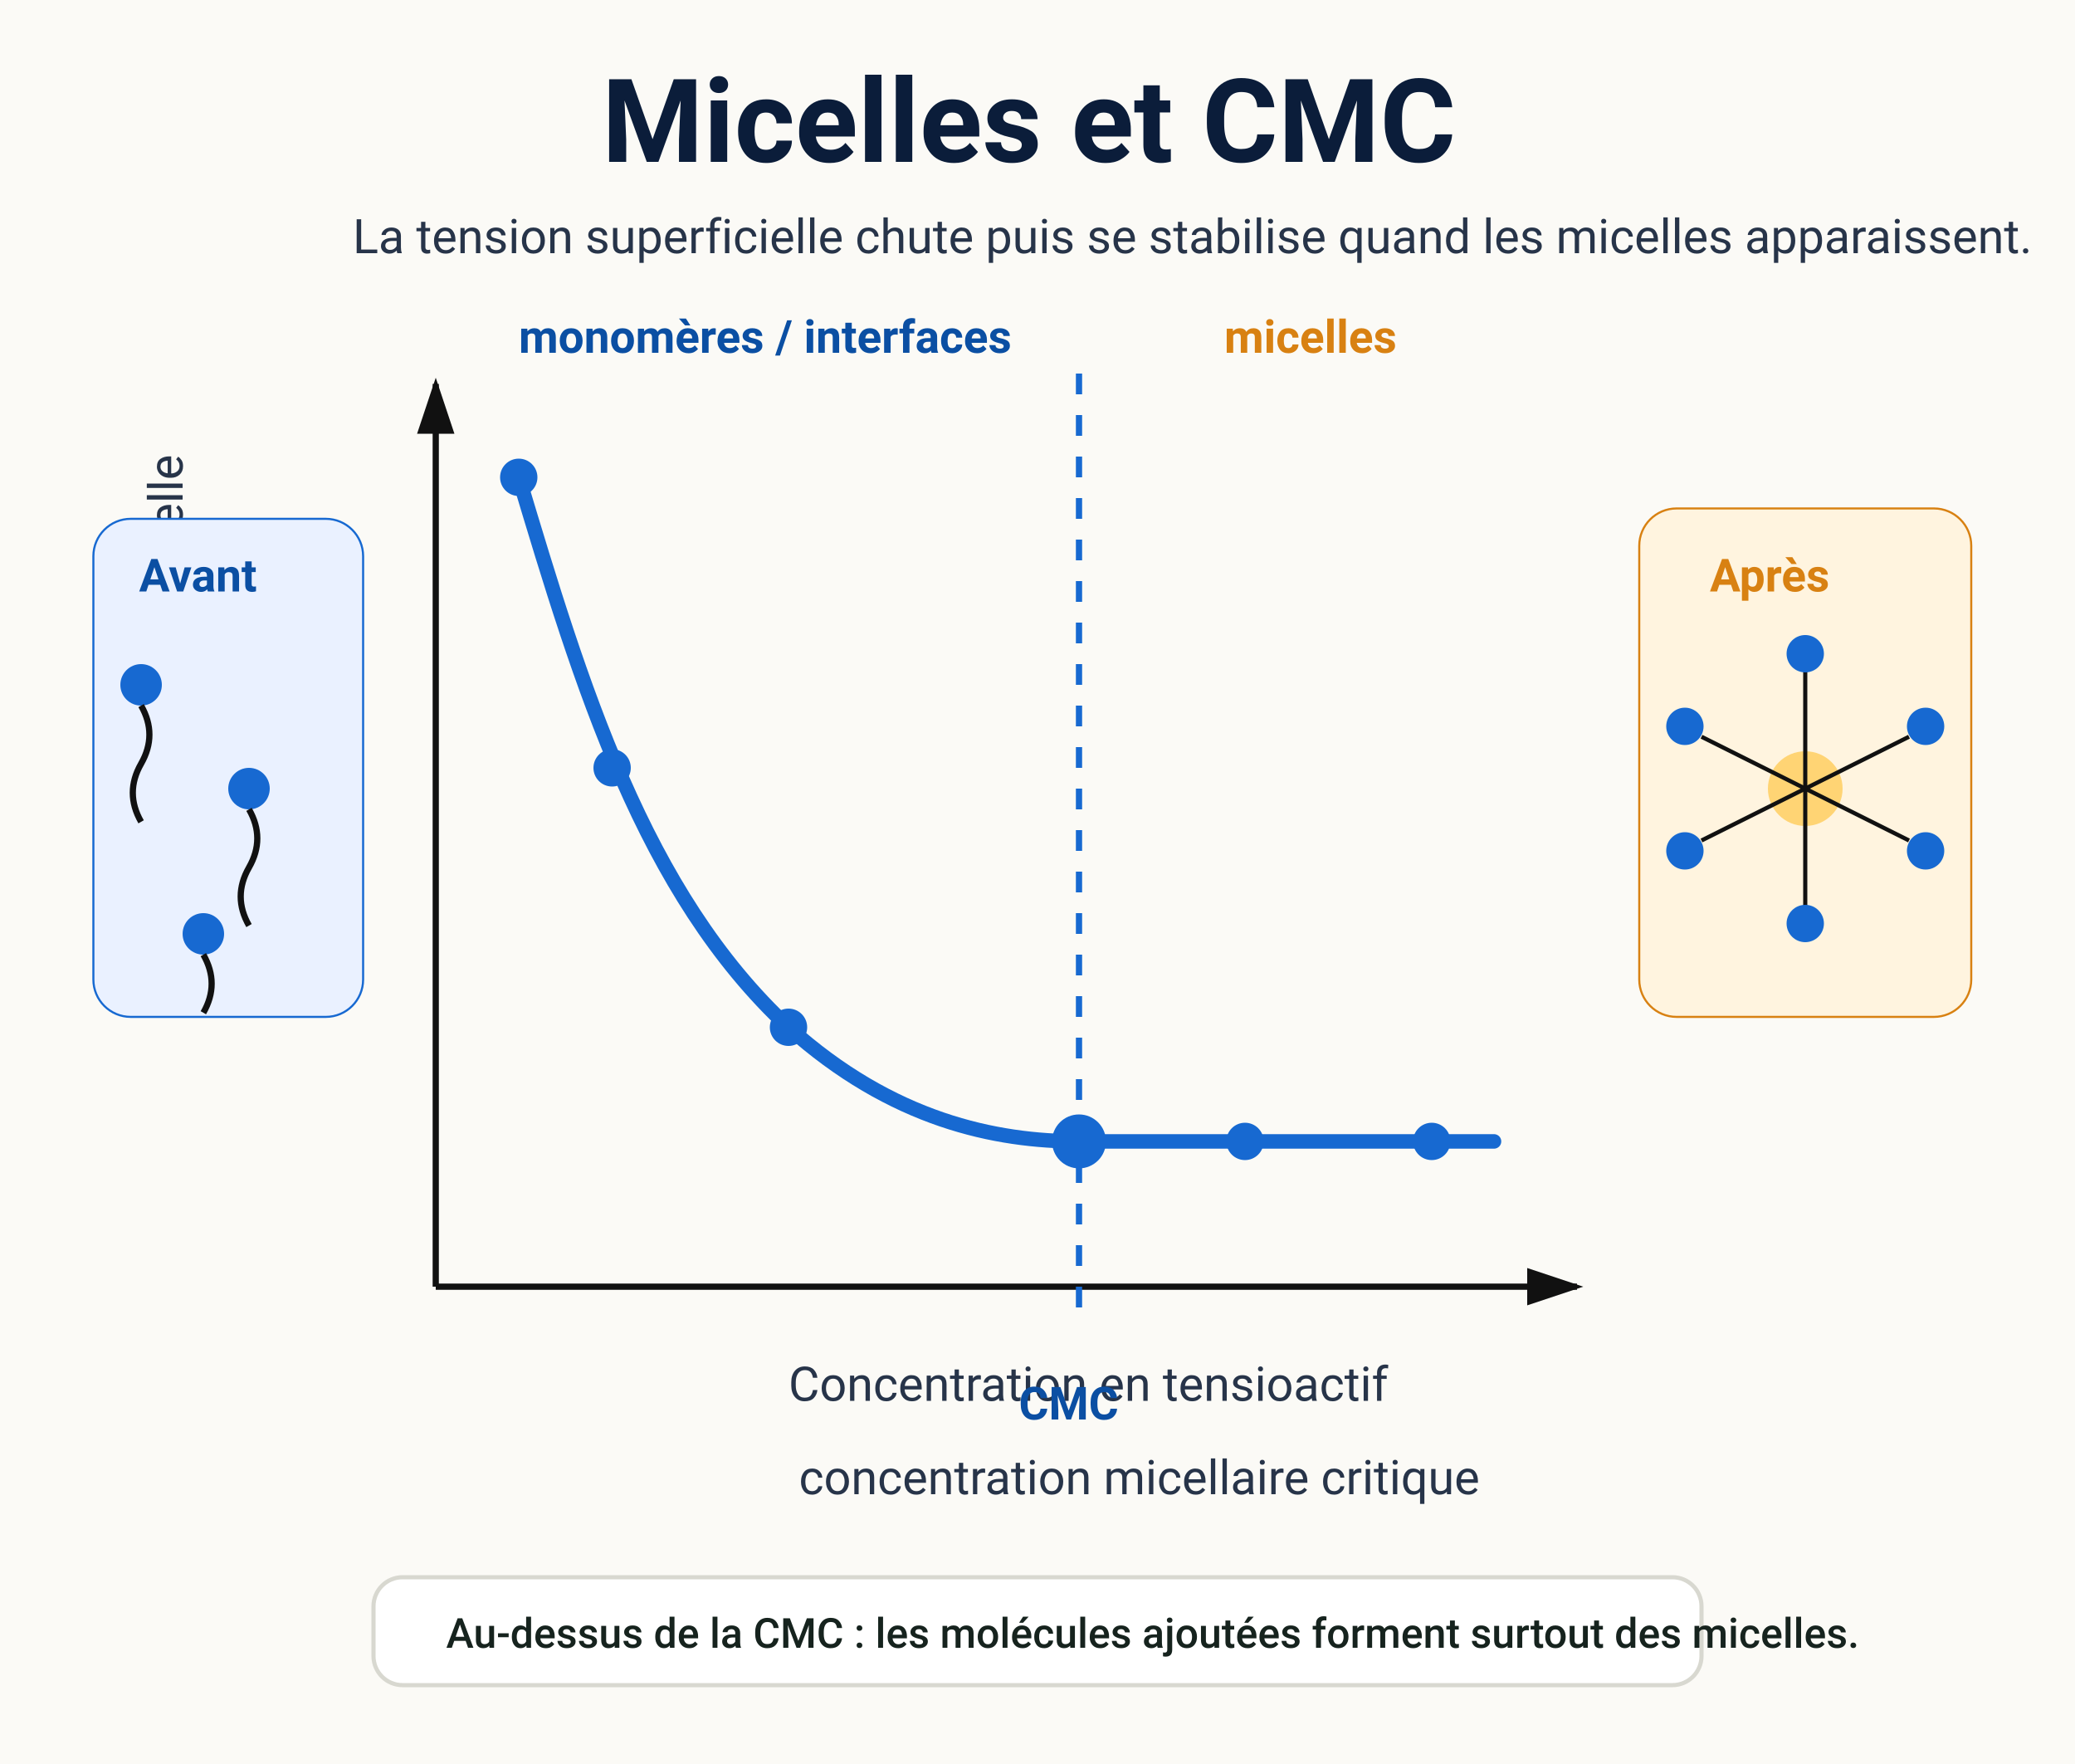
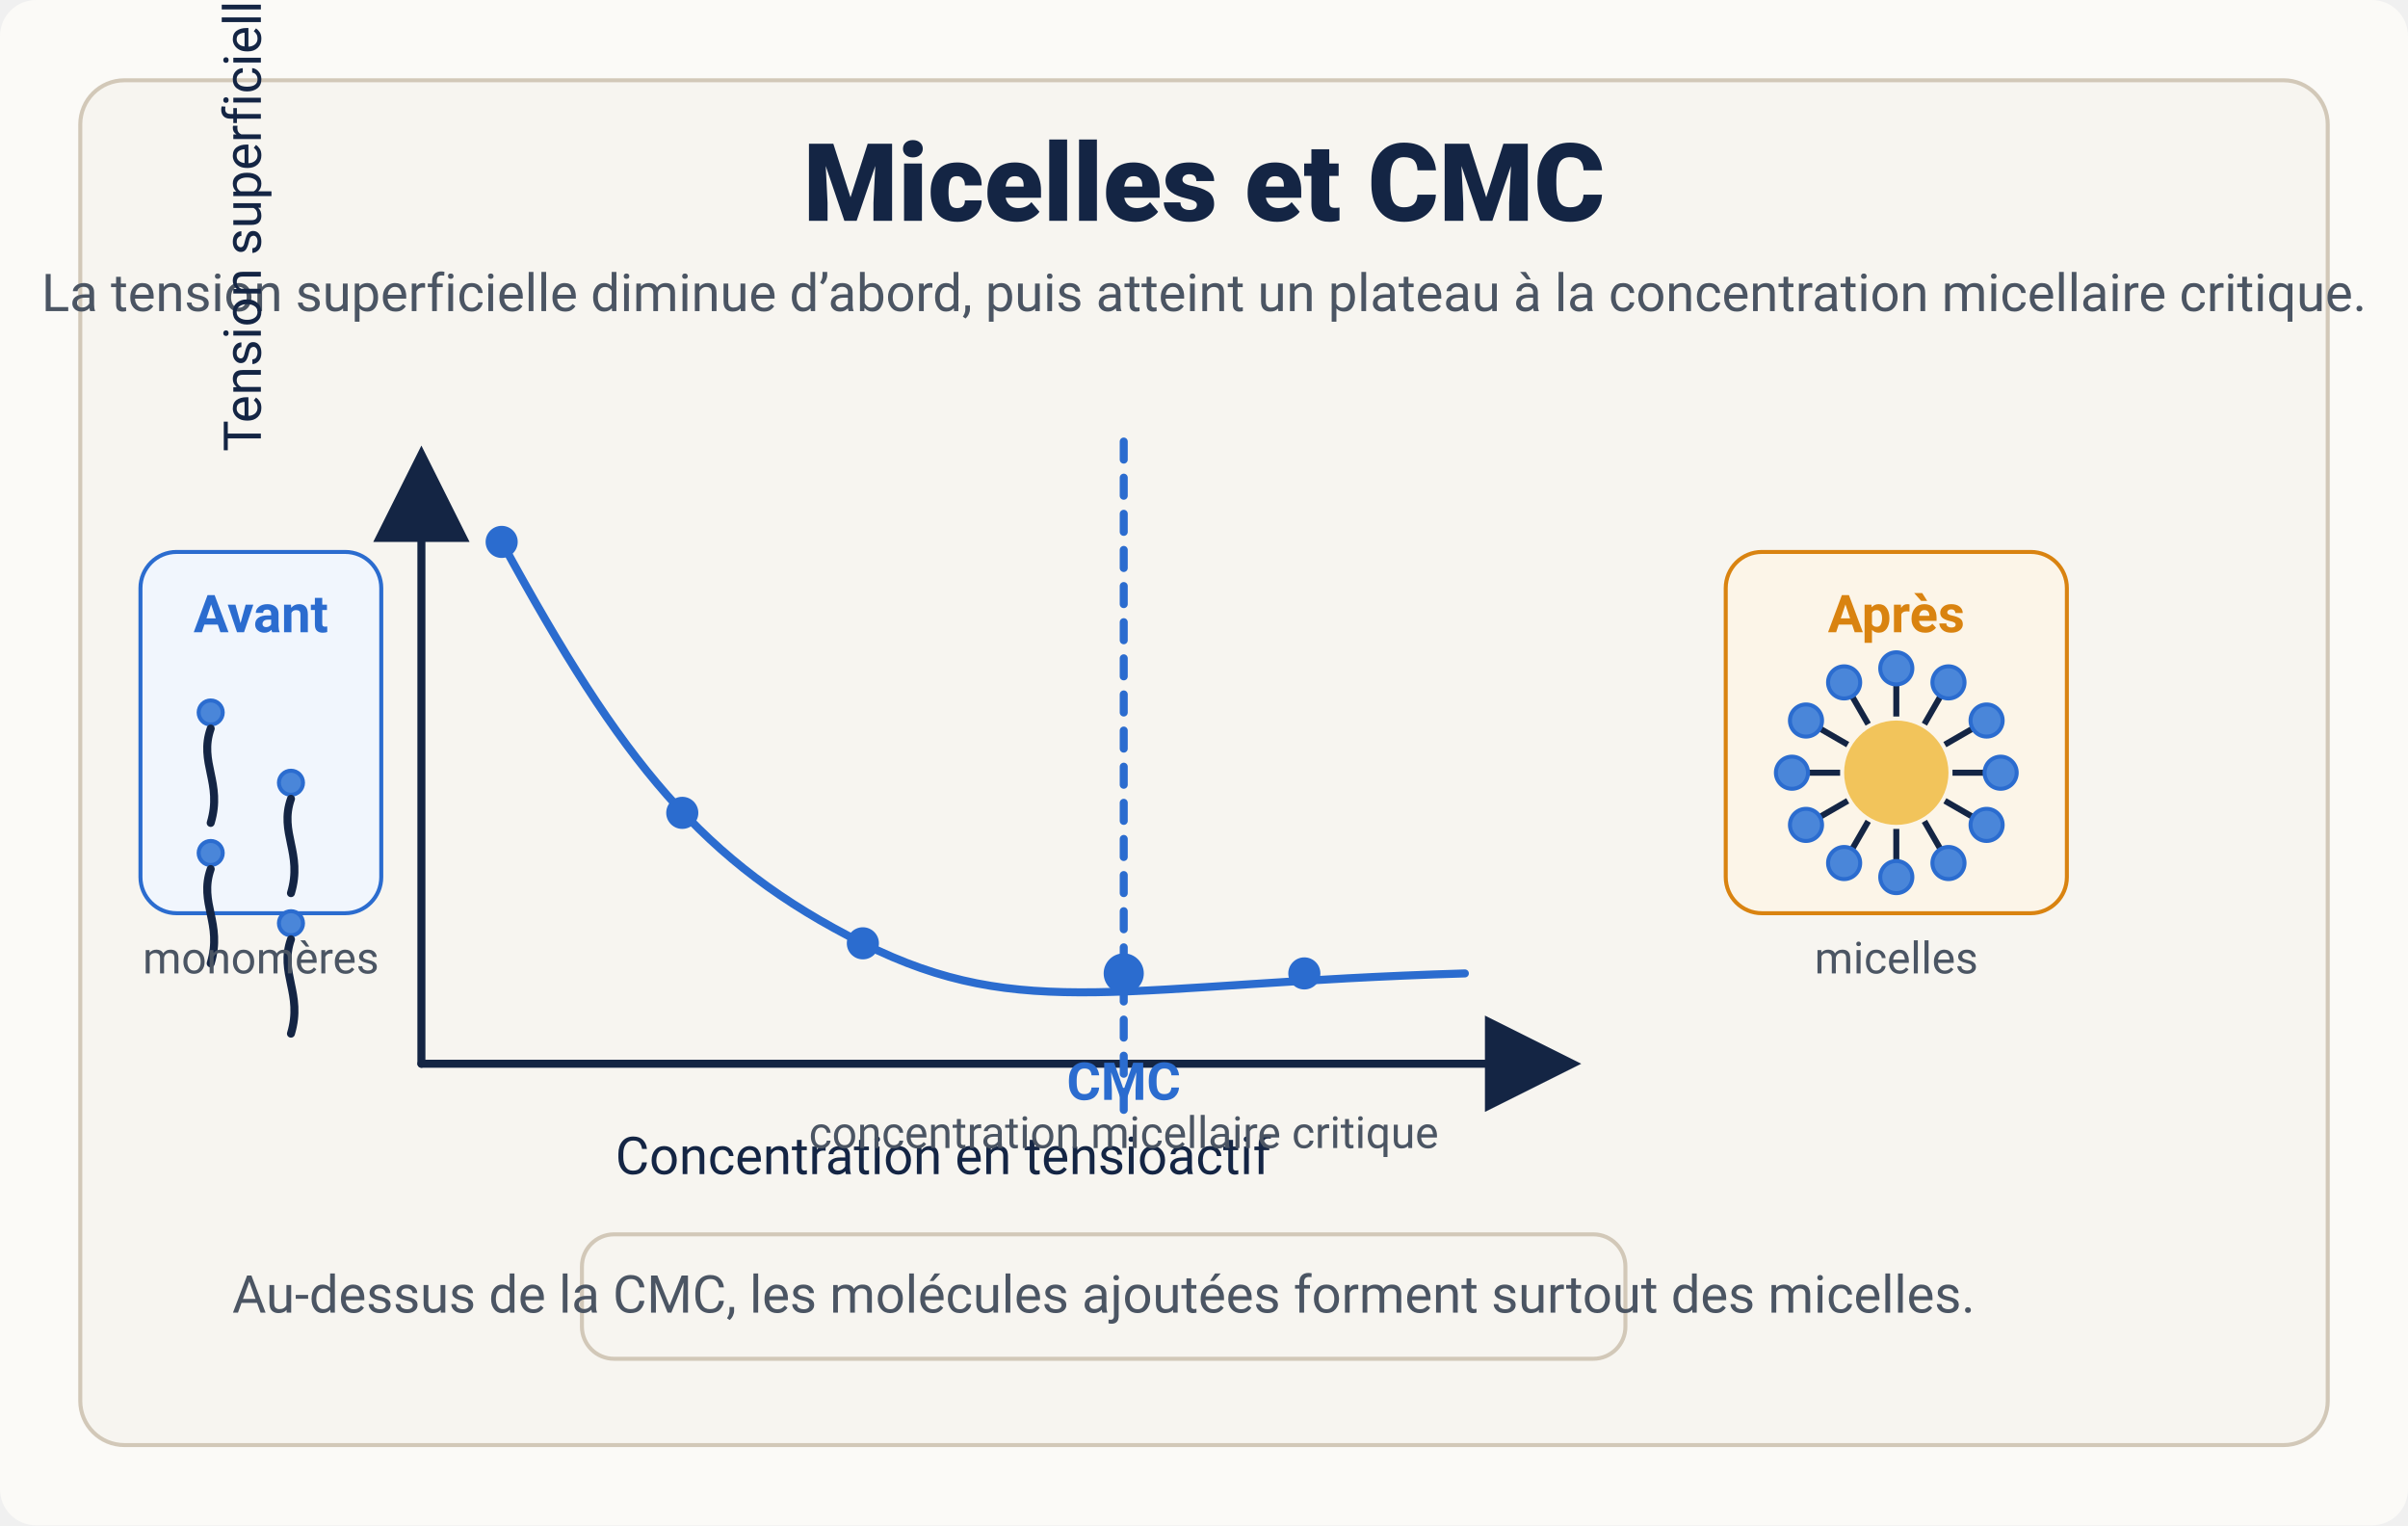
- <svg xmlns="http://www.w3.org/2000/svg" width="1000" height="850" viewBox="0 0 1000 850" role="img" aria-labelledby="title desc">
+ <svg xmlns="http://www.w3.org/2000/svg" width="1200" height="760" viewBox="0 0 1200 760">
+   <style>
+   .bg { fill:#FBFAF7; }
+   .panel { fill:#F7F5F0; stroke:#D2C8B8; stroke-width:2; }
+   .panelBlue { fill:#F1F6FD; stroke:#2B6CCF; stroke-width:2; }
+   .panelOrange { fill:#FCF5E8; stroke:#D98310; stroke-width:2; }
+   .panelGreen { fill:#EFF7F1; stroke:#2C7A48; stroke-width:2; }
+   .ink { fill:#142544; font-family:Roboto,Arial,sans-serif; }
+   .muted { fill:#4B5563; font-family:Roboto,Arial,sans-serif; }
+   .small { font-size:22px; }
+   .body { font-size:26px; }
+   .h1 { font-size:54px; font-weight:800; }
+   .h2 { font-size:34px; font-weight:700; }
+   .h3 { font-size:30px; font-weight:700; }
+   .note { font-size:20px; }
+   .caption { font-size:24px; }
+   .blue { fill:#2B6CCF; }
+   .orange { fill:#D98310; }
+   .green { fill:#2C7A48; }
+   .darkstroke { stroke:#142544; stroke-width:4; fill:none; stroke-linecap:round; stroke-linejoin:round; }
+   .bluestroke { stroke:#2B6CCF; stroke-width:4; fill:none; stroke-linecap:round; stroke-linejoin:round; }
+   .orangestroke { stroke:#D98310; stroke-width:4; fill:none; stroke-linecap:round; stroke-linejoin:round; }
+   .redstroke { stroke:#D1495B; stroke-width:3.5; fill:none; stroke-linecap:round; stroke-linejoin:round; }
+   .dash { stroke-dasharray:9 9; }
+ </style>
  <defs>
-     <style>.t{font:700 56px Roboto,Arial,sans-serif;fill:#0b1d3a}.s{font:400 23px Roboto,Arial,sans-serif;fill:#273449}.l{font:600 22px Roboto,Arial,sans-serif;fill:#0b4fa3}.o{font:600 22px Roboto,Arial,sans-serif;fill:#d88112}.a{stroke:#111;stroke-width:3;marker-end:url(#arr)}.b{fill:#1769d1}.box{fill:#fff;stroke:#d8d8d0;stroke-width:2}.mono{font:500 20px Roboto,Arial,sans-serif;fill:#16231e}</style>
-     <marker id="arr" markerWidth="10" markerHeight="10" refX="8" refY="3" orient="auto">
-       <path d="M0,0 L0,6 L9,3 z" fill="#111" />
+     <marker id="arrow" markerWidth="12" markerHeight="12" refX="10" refY="6" orient="auto">
+       <path d="M0,0 L12,6 L0,12 z" fill="#142544" />
+     </marker>
+     <marker id="blueArrow" markerWidth="12" markerHeight="12" refX="10" refY="6" orient="auto">
+       <path d="M0,0 L12,6 L0,12 z" fill="#2B6CCF" />
+     </marker>
+     <marker id="orangeArrow" markerWidth="12" markerHeight="12" refX="10" refY="6" orient="auto">
+       <path d="M0,0 L12,6 L0,12 z" fill="#D98310" />
+     </marker>
+     <marker id="redArrow" markerWidth="10" markerHeight="10" refX="8" refY="5" orient="auto">
+       <path d="M0,0 L10,5 L0,10 z" fill="#D1495B" />
    </marker>
  </defs>
-   <rect width="1000" height="850" fill="#fbfaf6" />
-   <text x="290" y="78" class="t">Micelles et CMC</text>
-   <text x="170" y="122" class="s">La tension superficielle chute puis se stabilise quand les micelles apparaissent.</text>
-   <line x1="210" y1="620" x2="760" y2="620" class="a" />
-   <line x1="210" y1="620" x2="210" y2="185" class="a" />
-   <text x="380" y="675" class="s">Concentration en tensioactif</text>
-   <text x="88" y="430" class="s" transform="rotate(-90 88 430)">Tension superficielle</text>
-   <path d="M250 230 C280 330 310 430 380 495 C430 540 480 550 520 550 L720 550" fill="none" stroke="#1769d1" stroke-width="7" stroke-linecap="round" />
-   <g fill="#1769d1">
-     <circle cx="250" cy="230" r="9" />
-     <circle cx="295" cy="370" r="9" />
-     <circle cx="380" cy="495" r="9" />
-     <circle cx="520" cy="550" r="13" />
-     <circle cx="600" cy="550" r="9" />
-     <circle cx="690" cy="550" r="9" />
-   </g>
-   <line x1="520" y1="180" x2="520" y2="640" stroke="#1769d1" stroke-dasharray="10 10" stroke-width="3" />
-   <text x="491" y="684" class="l">CMC</text>
-   <text x="385" y="720" class="s">concentration micellaire critique</text>
-   <text x="250" y="170" class="l">monomères / interfaces</text>
-   <text x="590" y="170" class="o">micelles</text>
-   <rect x="45" y="250" width="130" height="240" rx="18" fill="#eaf1ff" stroke="#1769d1" />
-   <text x="67" y="285" class="l">Avant</text>
-   <g transform="translate(68 330)">
-     <circle class="b" cx="0" cy="0" r="10" />
-     <path d="M0 10 q8 14 0 28 q-8 14 0 28" fill="none" stroke="#111" stroke-width="3" />
-     <circle class="b" cx="52" cy="50" r="10" />
-     <path d="M52 60 q8 14 0 28 q-8 14 0 28" fill="none" stroke="#111" stroke-width="3" />
-     <circle class="b" cx="30" cy="120" r="10" />
-     <path d="M30 130 q8 14 0 28" fill="none" stroke="#111" stroke-width="3" />
-   </g>
-   <rect x="790" y="245" width="160" height="245" rx="18" fill="#fff4df" stroke="#d88112" />
-   <text x="824" y="285" class="o">Après</text>
-   <g transform="translate(870 380)">
-     <circle cx="0" cy="0" r="18" fill="#ffd474" />
-     <g stroke="#111" stroke-width="2">
-       <line x1="0" y1="0" x2="0" y2="-58" />
-       <line x1="0" y1="0" x2="50" y2="-25" />
-       <line x1="0" y1="0" x2="50" y2="25" />
-       <line x1="0" y1="0" x2="0" y2="58" />
-       <line x1="0" y1="0" x2="-50" y2="25" />
-       <line x1="0" y1="0" x2="-50" y2="-25" />
-     </g>
-     <g fill="#1769d1">
-       <circle cx="0" cy="-65" r="9" />
-       <circle cx="58" cy="-30" r="9" />
-       <circle cx="58" cy="30" r="9" />
-       <circle cx="0" cy="65" r="9" />
-       <circle cx="-58" cy="30" r="9" />
-       <circle cx="-58" cy="-30" r="9" />
-     </g>
-   </g>
-   <rect x="180" y="760" width="640" height="52" rx="14" class="box" />
-   <text x="215" y="794" class="mono">Au-dessus de la CMC : les molécules ajoutées forment surtout des micelles.</text>
+   <rect class="bg" x="0" y="0" width="1200" height="760" rx="18" />
+   <rect class="panel" x="40" y="40" width="1120" height="680" rx="22" />
+   <text class="ink h1" x="600" y="110" text-anchor="middle">Micelles et CMC</text>
+   <text class="muted body" x="600" y="155" text-anchor="middle">La tension superficielle diminue d’abord, puis atteint un plateau à la concentration micellaire critique.</text>
+   <line x1="210" y1="530" x2="210" y2="230" class="darkstroke" marker-end="url(#arrow)" />
+   <line x1="210" y1="530" x2="780" y2="530" class="darkstroke" marker-end="url(#arrow)" />
+   <text class="ink body" x="130" y="225" transform="rotate(-90 130 225)">Tension superficielle</text>
+   <text class="ink body" x="470" y="585" text-anchor="middle">Concentration en tensioactif</text>
+   <path d="M250 270 C310 380, 350 430, 430 470 S560 490, 730 485" class="bluestroke" stroke-width="8" />
+   <circle cx="250" cy="270" r="8" fill="#2B6CCF" />
+   <circle cx="340" cy="405" r="8" fill="#2B6CCF" />
+   <circle cx="430" cy="470" r="8" fill="#2B6CCF" />
+   <circle cx="560" cy="485" r="10" fill="#2B6CCF" />
+   <circle cx="650" cy="485" r="8" fill="#2B6CCF" />
+   <line x1="560" y1="220" x2="560" y2="560" class="bluestroke dash" />
+   <text class="ink body blue" x="560" y="548" text-anchor="middle" font-weight="700">CMC</text>
+   <text class="muted small" x="560" y="572" text-anchor="middle">concentration micellaire critique</text>
+   <rect class="panelBlue" x="70" y="275" width="120" height="180" rx="18" />
+   <text class="ink body blue" x="130" y="315" text-anchor="middle" font-weight="700">Avant</text>
+   <circle cx="105" cy="355" r="6" fill="#4A86D9" stroke="#2B6CCF" stroke-width="2" />
+   <path d="M105 363 C99 380, 111 390, 105 410" class="darkstroke" stroke-width="3" />
+   <circle cx="145" cy="390" r="6" fill="#4A86D9" stroke="#2B6CCF" stroke-width="2" />
+   <path d="M145 398 C139 415, 151 425, 145 445" class="darkstroke" stroke-width="3" />
+   <circle cx="105" cy="425" r="6" fill="#4A86D9" stroke="#2B6CCF" stroke-width="2" />
+   <path d="M105 433 C99 450, 111 460, 105 480" class="darkstroke" stroke-width="3" />
+   <circle cx="145" cy="460" r="6" fill="#4A86D9" stroke="#2B6CCF" stroke-width="2" />
+   <path d="M145 468 C139 485, 151 495, 145 515" class="darkstroke" stroke-width="3" />
+   <text class="muted small" x="130" y="485" text-anchor="middle">monomères</text>
+   <rect class="panelOrange" x="860" y="275" width="170" height="180" rx="18" />
+   <text class="ink body orange" x="945" y="315" text-anchor="middle" font-weight="700">Après</text>
+   <circle cx="945" cy="385" r="26" fill="#F2C45B" />
+   <line x1="973.0" y1="385.0" x2="997.0" y2="385.0" stroke="#142544" stroke-width="3" />
+   <circle cx="997.0" cy="385.0" r="8" fill="#4A86D9" stroke="#2B6CCF" stroke-width="2" />
+   <line x1="969.2" y1="399.0" x2="990.0" y2="411.0" stroke="#142544" stroke-width="3" />
+   <circle cx="990.0" cy="411.0" r="8" fill="#4A86D9" stroke="#2B6CCF" stroke-width="2" />
+   <line x1="959.0" y1="409.2" x2="971.0" y2="430.0" stroke="#142544" stroke-width="3" />
+   <circle cx="971.0" cy="430.0" r="8" fill="#4A86D9" stroke="#2B6CCF" stroke-width="2" />
+   <line x1="945.0" y1="413.0" x2="945.0" y2="437.0" stroke="#142544" stroke-width="3" />
+   <circle cx="945.0" cy="437.0" r="8" fill="#4A86D9" stroke="#2B6CCF" stroke-width="2" />
+   <line x1="931.0" y1="409.2" x2="919.0" y2="430.0" stroke="#142544" stroke-width="3" />
+   <circle cx="919.0" cy="430.0" r="8" fill="#4A86D9" stroke="#2B6CCF" stroke-width="2" />
+   <line x1="920.8" y1="399.0" x2="900.0" y2="411.0" stroke="#142544" stroke-width="3" />
+   <circle cx="900.0" cy="411.0" r="8" fill="#4A86D9" stroke="#2B6CCF" stroke-width="2" />
+   <line x1="917.0" y1="385.0" x2="893.0" y2="385.0" stroke="#142544" stroke-width="3" />
+   <circle cx="893.0" cy="385.0" r="8" fill="#4A86D9" stroke="#2B6CCF" stroke-width="2" />
+   <line x1="920.8" y1="371.0" x2="900.0" y2="359.0" stroke="#142544" stroke-width="3" />
+   <circle cx="900.0" cy="359.0" r="8" fill="#4A86D9" stroke="#2B6CCF" stroke-width="2" />
+   <line x1="931.0" y1="360.8" x2="919.0" y2="340.0" stroke="#142544" stroke-width="3" />
+   <circle cx="919.0" cy="340.0" r="8" fill="#4A86D9" stroke="#2B6CCF" stroke-width="2" />
+   <line x1="945.0" y1="357.0" x2="945.0" y2="333.0" stroke="#142544" stroke-width="3" />
+   <circle cx="945.0" cy="333.0" r="8" fill="#4A86D9" stroke="#2B6CCF" stroke-width="2" />
+   <line x1="959.0" y1="360.8" x2="971.0" y2="340.0" stroke="#142544" stroke-width="3" />
+   <circle cx="971.0" cy="340.0" r="8" fill="#4A86D9" stroke="#2B6CCF" stroke-width="2" />
+   <line x1="969.2" y1="371.0" x2="990.0" y2="359.0" stroke="#142544" stroke-width="3" />
+   <circle cx="990.0" cy="359.0" r="8" fill="#4A86D9" stroke="#2B6CCF" stroke-width="2" />
+   <text class="muted small" x="945" y="485" text-anchor="middle">micelles</text>
+   <rect class="panel" x="290" y="615" width="520" height="62" rx="16" />
+   <text class="muted body" x="550" y="654" text-anchor="middle">Au-dessus de la CMC, les molécules ajoutées forment surtout des micelles.</text>
</svg>
